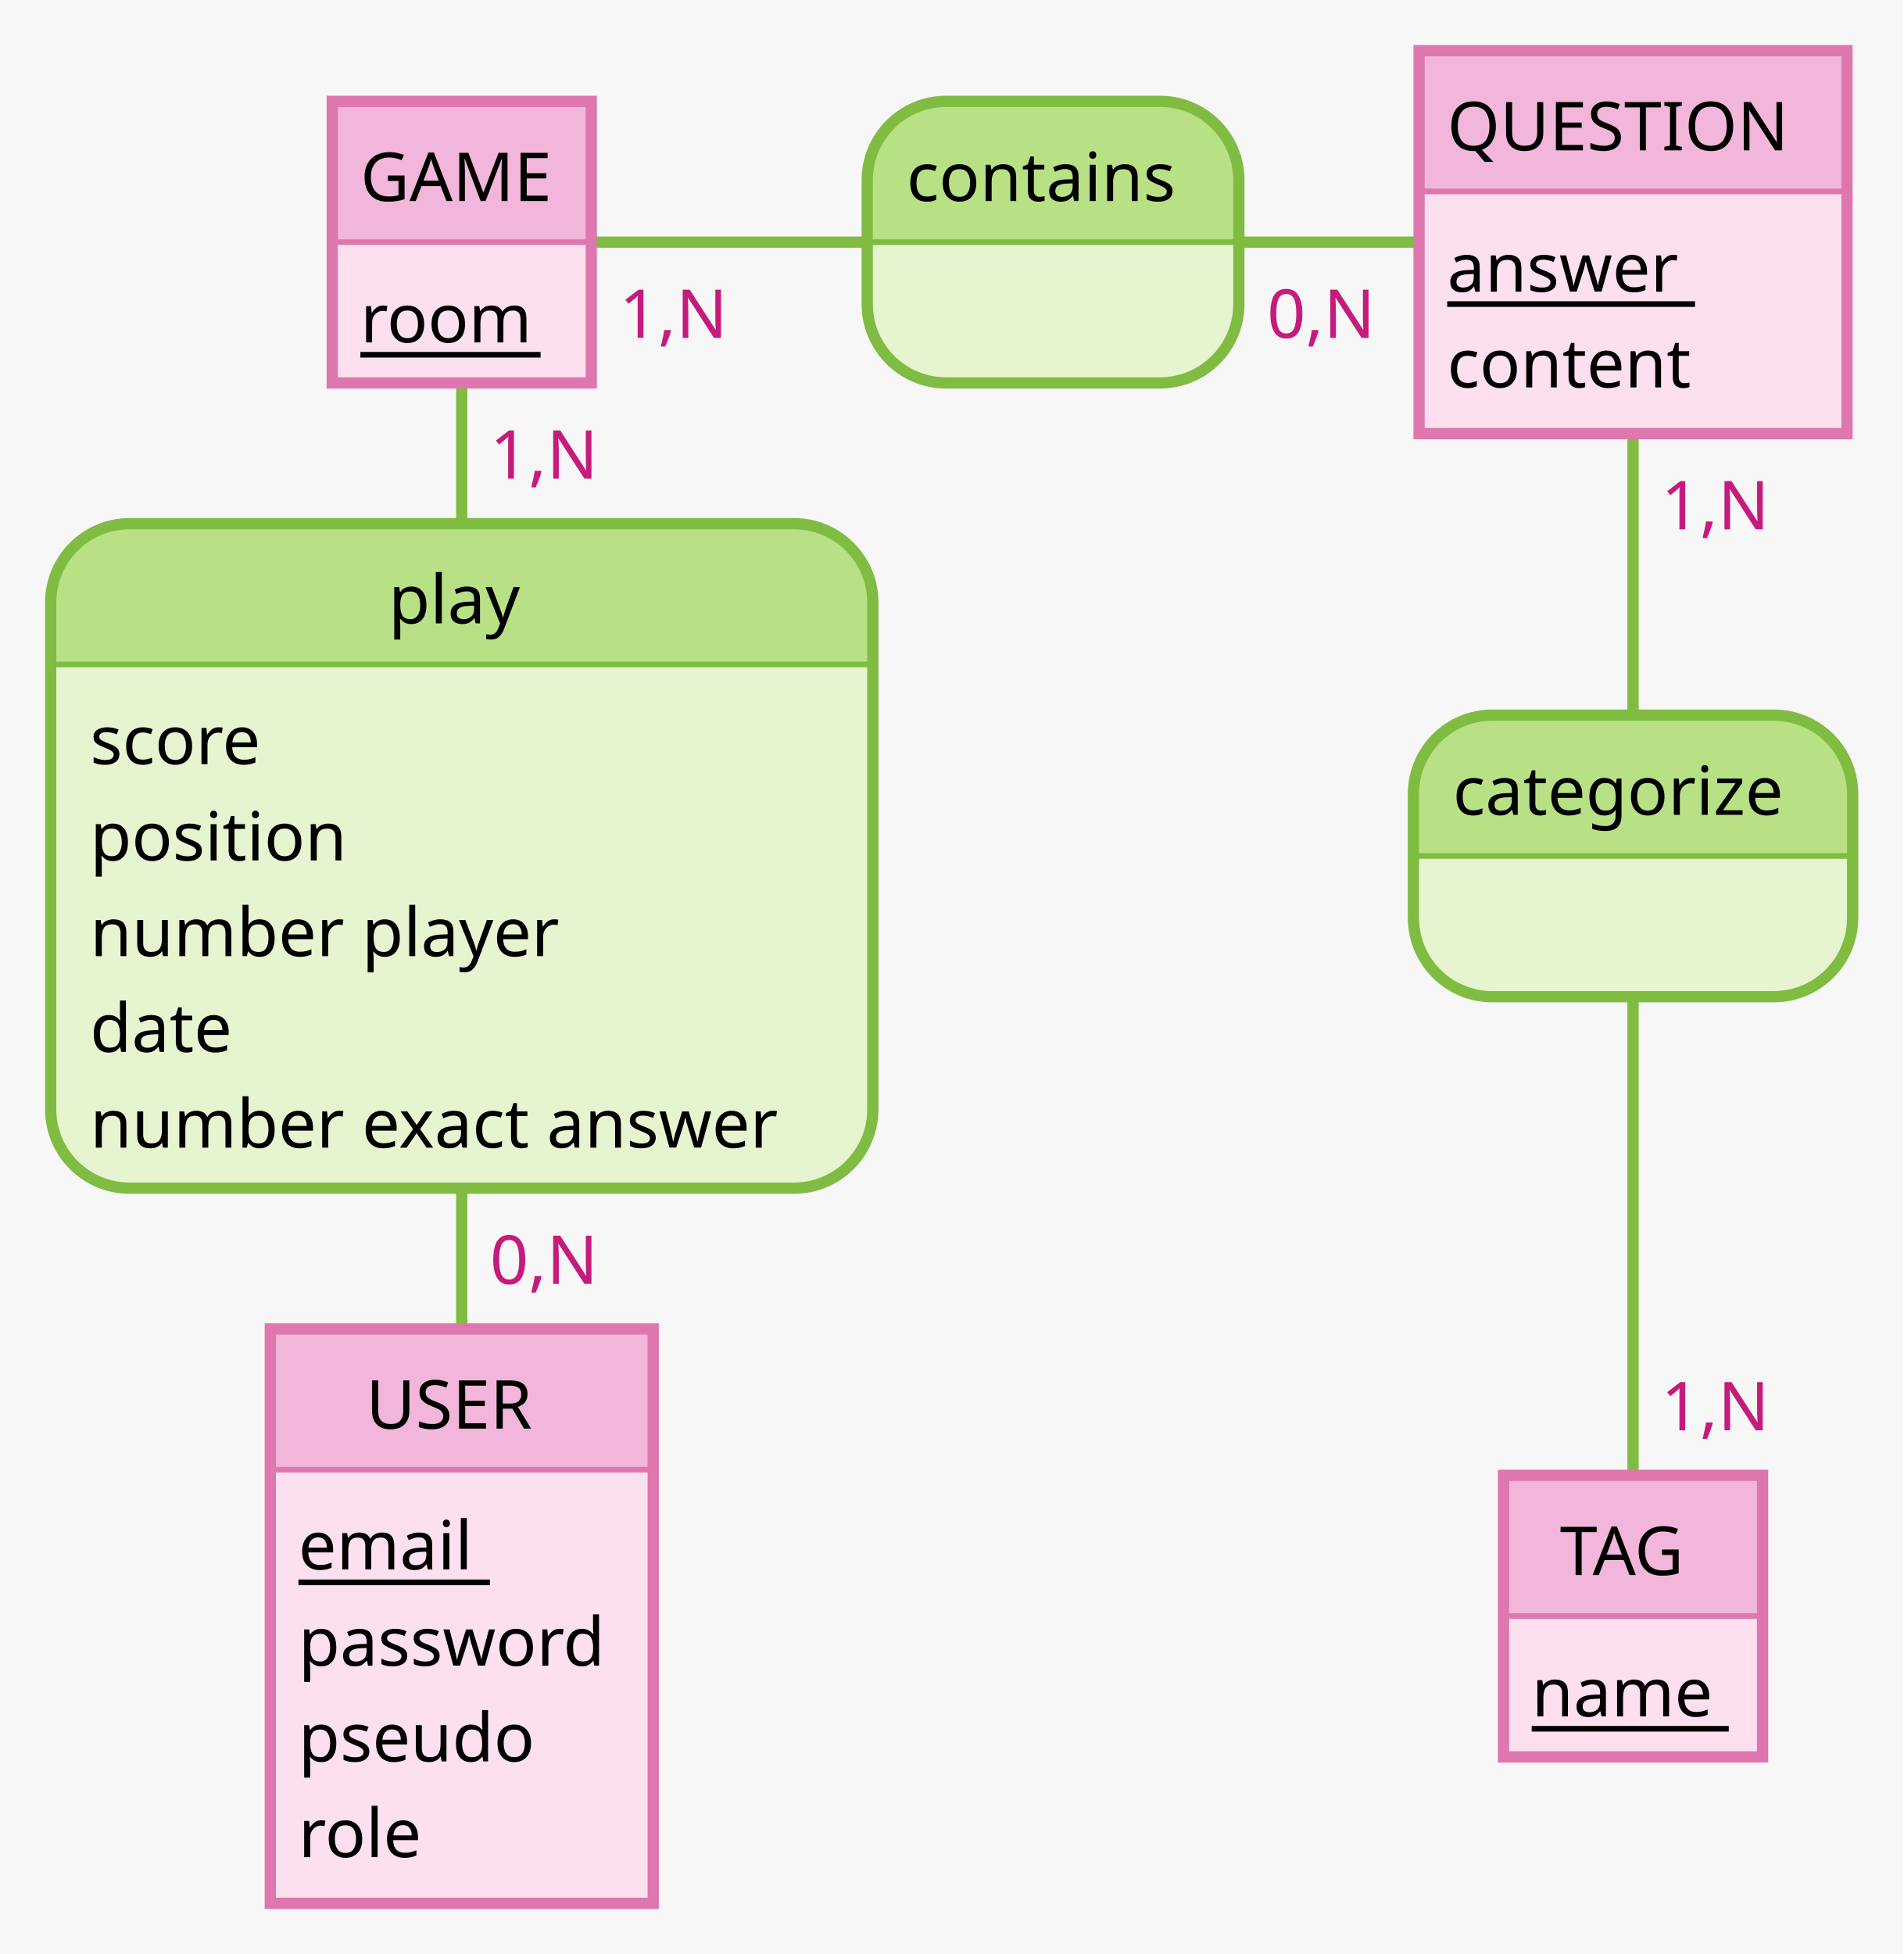
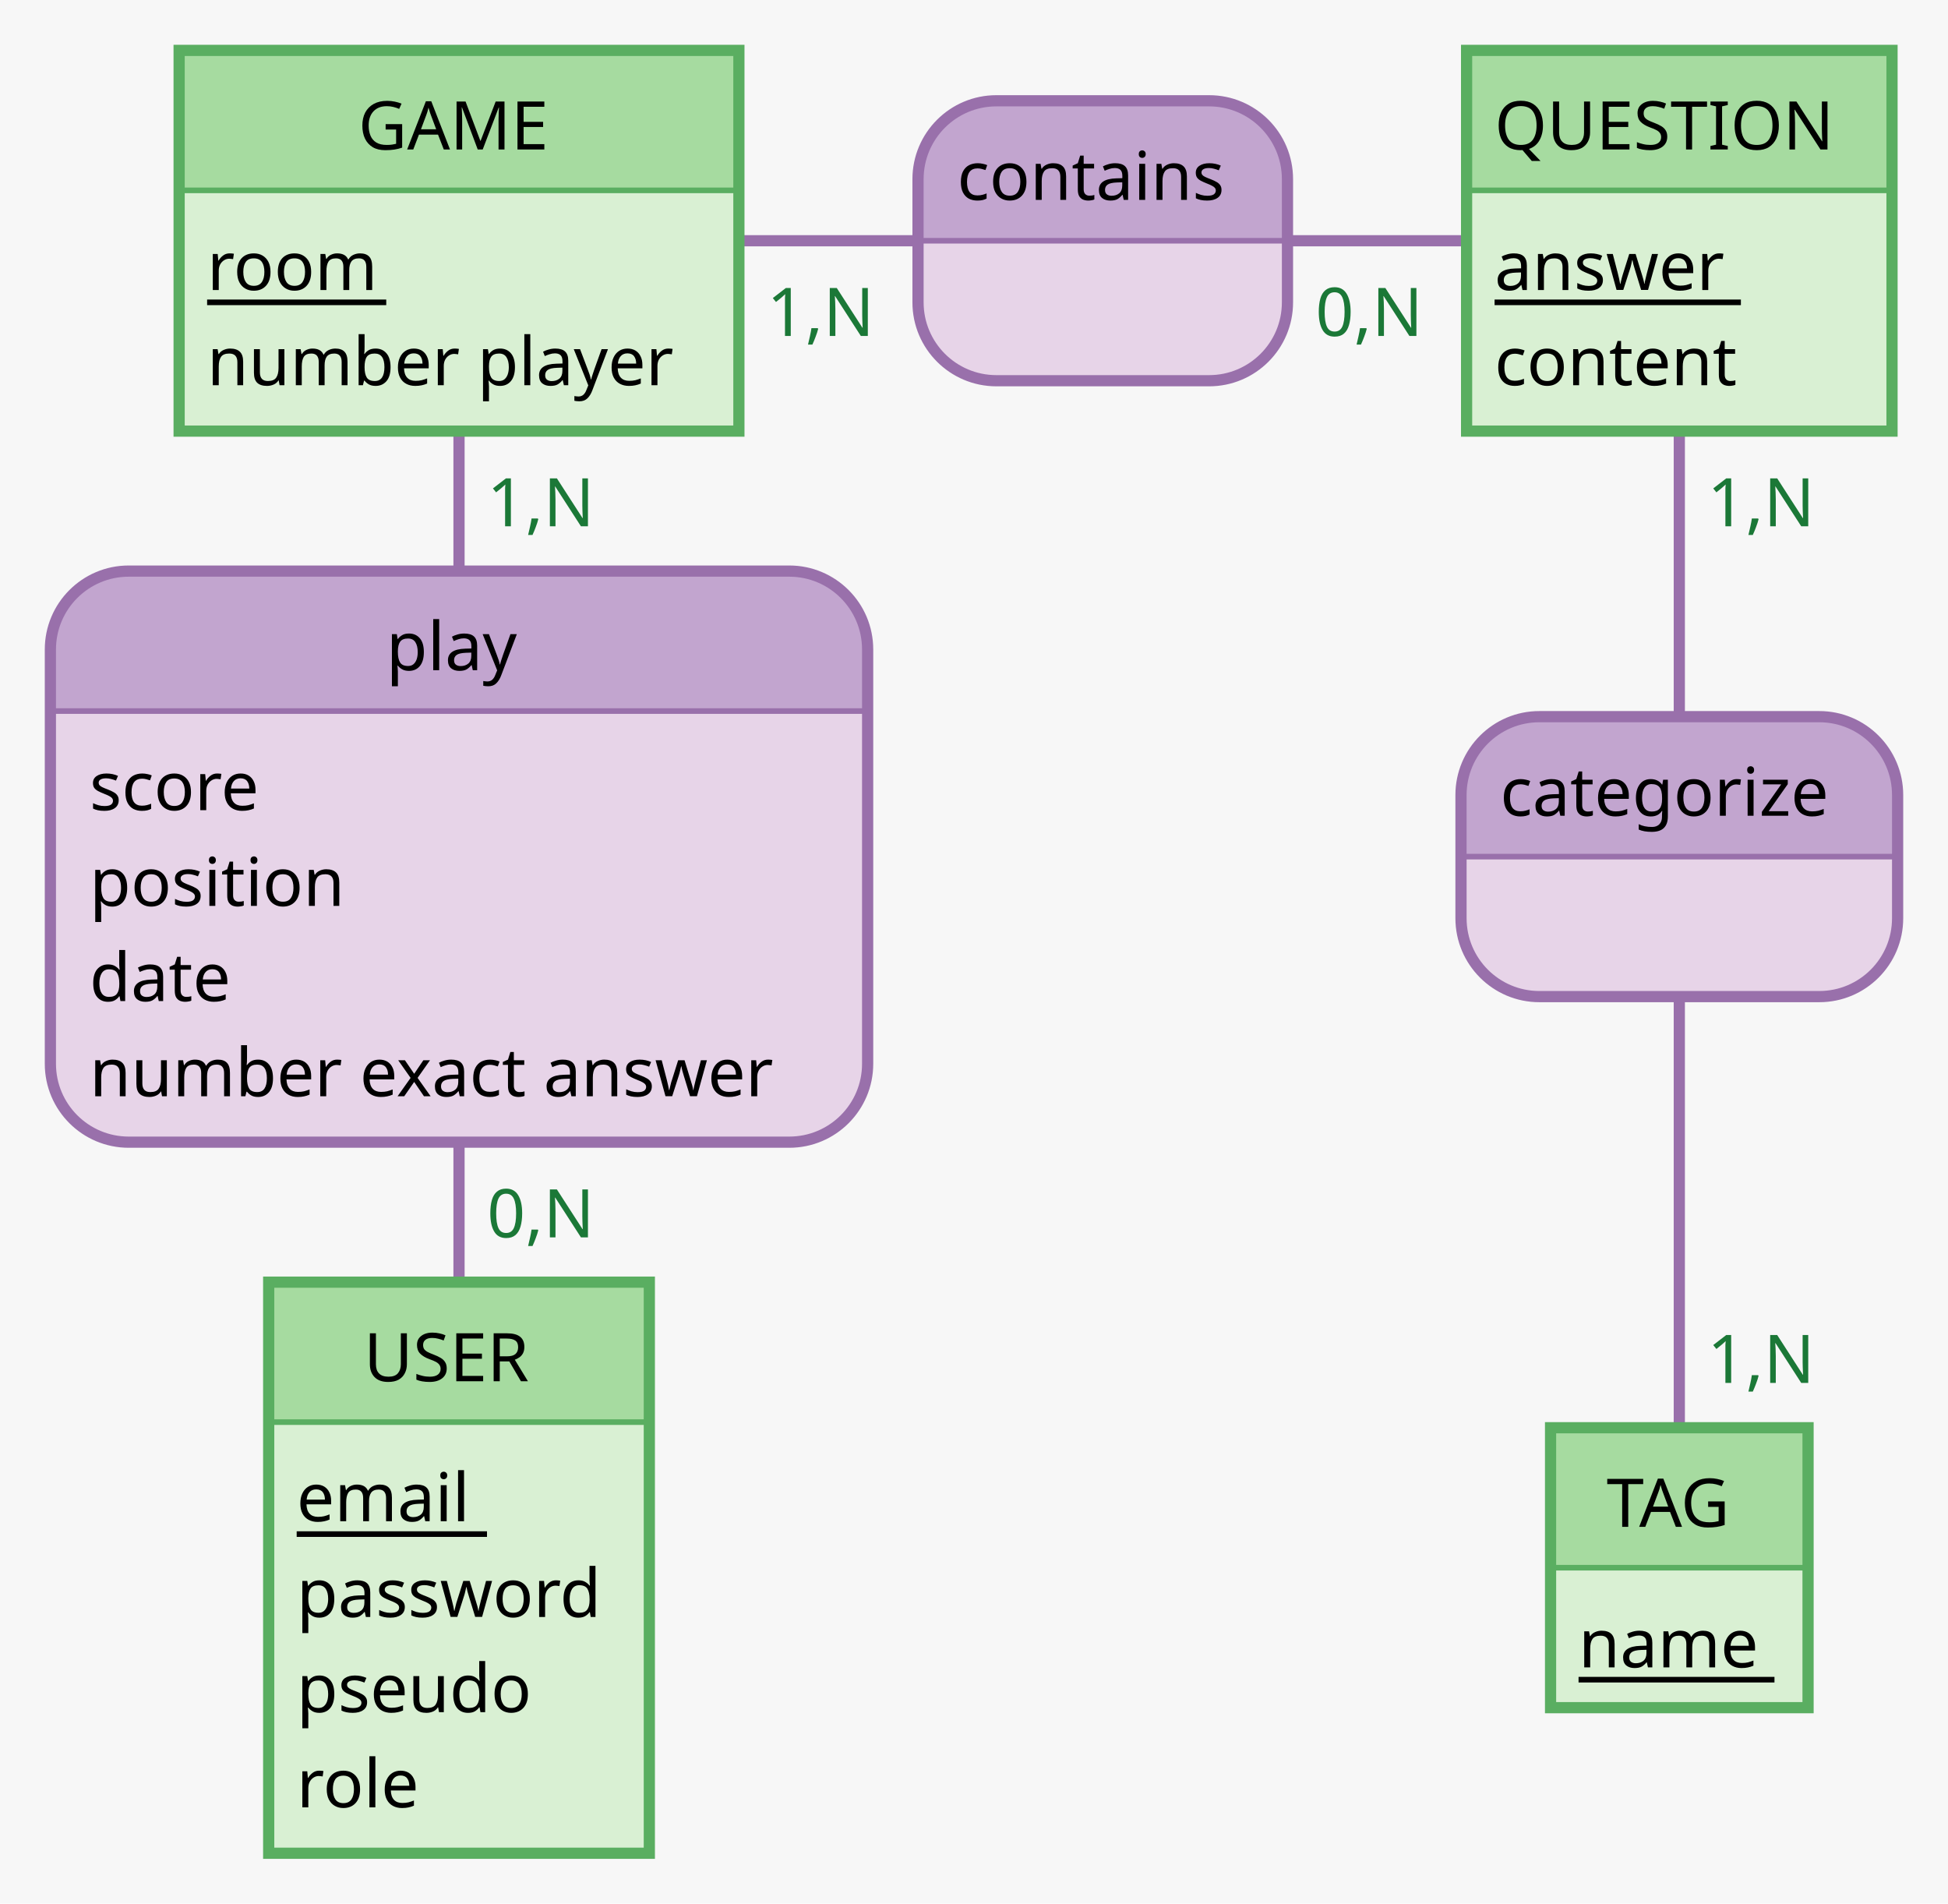
- <svg xmlns="http://www.w3.org/2000/svg" width="338" height="347" view_box="0 0 338 347">\n\n<rect id="frame" x="0" y="0" width="338" height="347" fill="#f7f7f7" stroke="none" stroke-width="0" />
-   <line x1="290" y1="43" x2="290" y2="152" stroke="#7fbc41" stroke-width="2" />
-   <text x="295.0" y="94" fill="#c51b7d" font-family="Verdana" font-size="12">1,N</text>
-   <line x1="290" y1="287" x2="290" y2="152" stroke="#7fbc41" stroke-width="2" />
-   <text x="295.0" y="254" fill="#c51b7d" font-family="Verdana" font-size="12">1,N</text>
+ <svg xmlns="http://www.w3.org/2000/svg" width="348" height="340" view_box="0 0 348 340">\n\n<rect id="frame" x="0" y="0" width="348" height="340" fill="#f7f7f7" stroke="none" stroke-width="0" />
+   <line x1="300" y1="43" x2="300" y2="153" stroke="#9970ab" stroke-width="2" />
+   <text x="305.0" y="94" fill="#1b7837" font-family="Verdana" font-size="12">1,N</text>
+   <line x1="300" y1="280" x2="300" y2="153" stroke="#9970ab" stroke-width="2" />
+   <text x="305.0" y="247" fill="#1b7837" font-family="Verdana" font-size="12">1,N</text>
  <g id="association-categorize">
-     <path d="M 315 127 a 14 14 90 0 1 14 14 V 152 h -78 V 141 a 14 14 90 0 1 14 -14" fill="#b8e186" stroke="#b8e186" stroke-width="0" />
-     <path d="M 329 152.0 v 11 a 14 14 90 0 1 -14 14 H 265 a 14 14 90 0 1 -14 -14 V 152.0 H 78" fill="#e6f5d0" stroke="#e6f5d0" stroke-width="0" />
-     <rect x="251" y="127" width="78" height="50" fill="none" rx="14" stroke="#7fbc41" stroke-width="2" />
-     <line x1="251" y1="152" x2="329" y2="152" stroke="#7fbc41" stroke-width="1" />
-     <text x="258" y="144.7" fill="#000000" font-family="Verdana" font-size="12">categorize</text>
+     <path d="M 325 128 a 14 14 90 0 1 14 14 V 153 h -78 V 142 a 14 14 90 0 1 14 -14" fill="#c2a5cf" stroke="#c2a5cf" stroke-width="0" />
+     <path d="M 339 153.0 v 11 a 14 14 90 0 1 -14 14 H 275 a 14 14 90 0 1 -14 -14 V 153.0 H 78" fill="#e7d4e8" stroke="#e7d4e8" stroke-width="0" />
+     <rect x="261" y="128" width="78" height="50" fill="none" rx="14" stroke="#9970ab" stroke-width="2" />
+     <line x1="261" y1="153" x2="339" y2="153" stroke="#9970ab" stroke-width="1" />
+     <text x="268" y="145.7" fill="#000000" font-family="Verdana" font-size="12">categorize</text>
  </g>
-   <line x1="82" y1="43" x2="82" y2="152" stroke="#7fbc41" stroke-width="2" />
-   <text x="87.0" y="85" fill="#c51b7d" font-family="Verdana" font-size="12">1,N</text>
-   <line x1="82" y1="287" x2="82" y2="152" stroke="#7fbc41" stroke-width="2" />
-   <text x="87.0" y="228" fill="#c51b7d" font-family="Verdana" font-size="12">0,N</text>
+   <line x1="82" y1="43" x2="82" y2="153" stroke="#9970ab" stroke-width="2" />
+   <text x="87.0" y="94" fill="#1b7837" font-family="Verdana" font-size="12">1,N</text>
+   <line x1="82" y1="280" x2="82" y2="153" stroke="#9970ab" stroke-width="2" />
+   <text x="87.0" y="221" fill="#1b7837" font-family="Verdana" font-size="12">0,N</text>
  <g id="association-play">
-     <path d="M 141 93 a 14 14 90 0 1 14 14 V 118 h -146 V 107 a 14 14 90 0 1 14 -14" fill="#b8e186" stroke="#b8e186" stroke-width="0" />
-     <path d="M 155 118.0 v 79 a 14 14 90 0 1 -14 14 H 23 a 14 14 90 0 1 -14 -14 V 118.0 H 146" fill="#e6f5d0" stroke="#e6f5d0" stroke-width="0" />
-     <rect x="9" y="93" width="146" height="118" fill="none" rx="14" stroke="#7fbc41" stroke-width="2" />
-     <line x1="9" y1="118" x2="155" y2="118" stroke="#7fbc41" stroke-width="1" />
-     <text x="69" y="110.7" fill="#000000" font-family="Verdana" font-size="12">play</text>
-     <text x="16" y="135.7" fill="#000000" font-family="Verdana" font-size="12">score</text>
-     <text x="16" y="152.8" fill="#000000" font-family="Verdana" font-size="12">position</text>
-     <text x="16" y="169.8" fill="#000000" font-family="Verdana" font-size="12">number player</text>
-     <text x="16" y="186.8" fill="#000000" font-family="Verdana" font-size="12">date</text>
-     <text x="16" y="203.8" fill="#000000" font-family="Verdana" font-size="12">number exact answer</text>
+     <path d="M 141 102 a 14 14 90 0 1 14 14 V 127 h -146 V 116 a 14 14 90 0 1 14 -14" fill="#c2a5cf" stroke="#c2a5cf" stroke-width="0" />
+     <path d="M 155 127.0 v 63 a 14 14 90 0 1 -14 14 H 23 a 14 14 90 0 1 -14 -14 V 127.0 H 146" fill="#e7d4e8" stroke="#e7d4e8" stroke-width="0" />
+     <rect x="9" y="102" width="146" height="102" fill="none" rx="14" stroke="#9970ab" stroke-width="2" />
+     <line x1="9" y1="127" x2="155" y2="127" stroke="#9970ab" stroke-width="1" />
+     <text x="69" y="119.7" fill="#000000" font-family="Verdana" font-size="12">play</text>
+     <text x="16" y="144.7" fill="#000000" font-family="Verdana" font-size="12">score</text>
+     <text x="16" y="161.8" fill="#000000" font-family="Verdana" font-size="12">position</text>
+     <text x="16" y="178.8" fill="#000000" font-family="Verdana" font-size="12">date</text>
+     <text x="16" y="195.8" fill="#000000" font-family="Verdana" font-size="12">number exact answer</text>
  </g>
-   <line x1="82" y1="43" x2="187" y2="43" stroke="#7fbc41" stroke-width="2" />
-   <text x="110" y="60.0" fill="#c51b7d" font-family="Verdana" font-size="12">1,N</text>
-   <line x1="290" y1="43" x2="187" y2="43" stroke="#7fbc41" stroke-width="2" />
-   <text x="225" y="60.0" fill="#c51b7d" font-family="Verdana" font-size="12">0,N</text>
+   <line x1="82" y1="43" x2="197" y2="43" stroke="#9970ab" stroke-width="2" />
+   <text x="137" y="60.0" fill="#1b7837" font-family="Verdana" font-size="12">1,N</text>
+   <line x1="300" y1="43" x2="197" y2="43" stroke="#9970ab" stroke-width="2" />
+   <text x="235" y="60.0" fill="#1b7837" font-family="Verdana" font-size="12">0,N</text>
  <g id="association-contains">
-     <path d="M 206 18 a 14 14 90 0 1 14 14 V 43 h -66 V 32 a 14 14 90 0 1 14 -14" fill="#b8e186" stroke="#b8e186" stroke-width="0" />
-     <path d="M 220 43.0 v 11 a 14 14 90 0 1 -14 14 H 168 a 14 14 90 0 1 -14 -14 V 43.0 H 66" fill="#e6f5d0" stroke="#e6f5d0" stroke-width="0" />
-     <rect x="154" y="18" width="66" height="50" fill="none" rx="14" stroke="#7fbc41" stroke-width="2" />
-     <line x1="154" y1="43" x2="220" y2="43" stroke="#7fbc41" stroke-width="1" />
-     <text x="161" y="35.7" fill="#000000" font-family="Verdana" font-size="12">contains</text>
+     <path d="M 216 18 a 14 14 90 0 1 14 14 V 43 h -66 V 32 a 14 14 90 0 1 14 -14" fill="#c2a5cf" stroke="#c2a5cf" stroke-width="0" />
+     <path d="M 230 43.0 v 11 a 14 14 90 0 1 -14 14 H 178 a 14 14 90 0 1 -14 -14 V 43.0 H 66" fill="#e7d4e8" stroke="#e7d4e8" stroke-width="0" />
+     <rect x="164" y="18" width="66" height="50" fill="none" rx="14" stroke="#9970ab" stroke-width="2" />
+     <line x1="164" y1="43" x2="230" y2="43" stroke="#9970ab" stroke-width="1" />
+     <text x="171" y="35.7" fill="#000000" font-family="Verdana" font-size="12">contains</text>
  </g>
  <g id="entity-GAME">
    <g id="frame-GAME">
-       <rect x="59" y="18" width="46" height="25" fill="#f1b6da" stroke="#f1b6da" stroke-width="0" />
-       <rect x="59" y="43.0" width="46" height="25" fill="#fde0ef" stroke="#fde0ef" stroke-width="0" />
-       <rect x="59" y="18" width="46" height="50" fill="none" stroke="#de77ae" stroke-width="2" />
-       <line x1="59" y1="43" x2="105" y2="43" stroke="#de77ae" stroke-width="1" />
+       <rect x="32" y="9" width="100" height="25" fill="#a6dba0" stroke="#a6dba0" stroke-width="0" />
+       <rect x="32" y="34.0" width="100" height="43" fill="#d9f0d3" stroke="#d9f0d3" stroke-width="0" />
+       <rect x="32" y="9" width="100" height="68" fill="none" stroke="#5aae61" stroke-width="2" />
+       <line x1="32" y1="34" x2="132" y2="34" stroke="#5aae61" stroke-width="1" />
    </g>
-     <text x="64" y="35.7" fill="#000000" font-family="Verdana" font-size="12">GAME</text>
-     <text x="64" y="60.8" fill="#000000" font-family="Verdana" font-size="12">room</text>
-     <line x1="64" y1="63" x2="96" y2="63" stroke="#000000" stroke-width="1" />
+     <text x="64" y="26.7" fill="#000000" font-family="Verdana" font-size="12">GAME</text>
+     <text x="37" y="51.8" fill="#000000" font-family="Verdana" font-size="12">room</text>
+     <line x1="37" y1="54" x2="69" y2="54" stroke="#000000" stroke-width="1" />
+     <text x="37" y="68.8" fill="#000000" font-family="Verdana" font-size="12">number player</text>
  </g>
  <g id="entity-TAG">
    <g id="frame-TAG">
-       <rect x="267" y="262" width="46" height="25" fill="#f1b6da" stroke="#f1b6da" stroke-width="0" />
-       <rect x="267" y="287.0" width="46" height="25" fill="#fde0ef" stroke="#fde0ef" stroke-width="0" />
-       <rect x="267" y="262" width="46" height="50" fill="none" stroke="#de77ae" stroke-width="2" />
-       <line x1="267" y1="287" x2="313" y2="287" stroke="#de77ae" stroke-width="1" />
+       <rect x="277" y="255" width="46" height="25" fill="#a6dba0" stroke="#a6dba0" stroke-width="0" />
+       <rect x="277" y="280.0" width="46" height="25" fill="#d9f0d3" stroke="#d9f0d3" stroke-width="0" />
+       <rect x="277" y="255" width="46" height="50" fill="none" stroke="#5aae61" stroke-width="2" />
+       <line x1="277" y1="280" x2="323" y2="280" stroke="#5aae61" stroke-width="1" />
    </g>
-     <text x="277" y="279.7" fill="#000000" font-family="Verdana" font-size="12">TAG</text>
-     <text x="272" y="304.8" fill="#000000" font-family="Verdana" font-size="12">name</text>
-     <line x1="272" y1="307" x2="307" y2="307" stroke="#000000" stroke-width="1" />
+     <text x="287" y="272.7" fill="#000000" font-family="Verdana" font-size="12">TAG</text>
+     <text x="282" y="297.8" fill="#000000" font-family="Verdana" font-size="12">name</text>
+     <line x1="282" y1="300" x2="317" y2="300" stroke="#000000" stroke-width="1" />
  </g>
  <g id="entity-QUESTION">
    <g id="frame-QUESTION">
-       <rect x="252" y="9" width="76" height="25" fill="#f1b6da" stroke="#f1b6da" stroke-width="0" />
-       <rect x="252" y="34.0" width="76" height="43" fill="#fde0ef" stroke="#fde0ef" stroke-width="0" />
-       <rect x="252" y="9" width="76" height="68" fill="none" stroke="#de77ae" stroke-width="2" />
-       <line x1="252" y1="34" x2="328" y2="34" stroke="#de77ae" stroke-width="1" />
+       <rect x="262" y="9" width="76" height="25" fill="#a6dba0" stroke="#a6dba0" stroke-width="0" />
+       <rect x="262" y="34.0" width="76" height="43" fill="#d9f0d3" stroke="#d9f0d3" stroke-width="0" />
+       <rect x="262" y="9" width="76" height="68" fill="none" stroke="#5aae61" stroke-width="2" />
+       <line x1="262" y1="34" x2="338" y2="34" stroke="#5aae61" stroke-width="1" />
    </g>
-     <text x="257" y="26.7" fill="#000000" font-family="Verdana" font-size="12">QUESTION</text>
-     <text x="257" y="51.8" fill="#000000" font-family="Verdana" font-size="12">answer</text>
-     <line x1="257" y1="54" x2="301" y2="54" stroke="#000000" stroke-width="1" />
-     <text x="257" y="68.8" fill="#000000" font-family="Verdana" font-size="12">content</text>
+     <text x="267" y="26.7" fill="#000000" font-family="Verdana" font-size="12">QUESTION</text>
+     <text x="267" y="51.8" fill="#000000" font-family="Verdana" font-size="12">answer</text>
+     <line x1="267" y1="54" x2="311" y2="54" stroke="#000000" stroke-width="1" />
+     <text x="267" y="68.8" fill="#000000" font-family="Verdana" font-size="12">content</text>
  </g>
  <g id="entity-USER">
    <g id="frame-USER">
-       <rect x="48" y="236" width="68" height="25" fill="#f1b6da" stroke="#f1b6da" stroke-width="0" />
-       <rect x="48" y="261.0" width="68" height="77" fill="#fde0ef" stroke="#fde0ef" stroke-width="0" />
-       <rect x="48" y="236" width="68" height="102" fill="none" stroke="#de77ae" stroke-width="2" />
-       <line x1="48" y1="261" x2="116" y2="261" stroke="#de77ae" stroke-width="1" />
+       <rect x="48" y="229" width="68" height="25" fill="#a6dba0" stroke="#a6dba0" stroke-width="0" />
+       <rect x="48" y="254.0" width="68" height="77" fill="#d9f0d3" stroke="#d9f0d3" stroke-width="0" />
+       <rect x="48" y="229" width="68" height="102" fill="none" stroke="#5aae61" stroke-width="2" />
+       <line x1="48" y1="254" x2="116" y2="254" stroke="#5aae61" stroke-width="1" />
    </g>
-     <text x="65" y="253.7" fill="#000000" font-family="Verdana" font-size="12">USER</text>
-     <text x="53" y="278.7" fill="#000000" font-family="Verdana" font-size="12">email</text>
-     <line x1="53" y1="281" x2="87" y2="281" stroke="#000000" stroke-width="1" />
-     <text x="53" y="295.8" fill="#000000" font-family="Verdana" font-size="12">password</text>
-     <text x="53" y="312.8" fill="#000000" font-family="Verdana" font-size="12">pseudo</text>
-     <text x="53" y="329.8" fill="#000000" font-family="Verdana" font-size="12">role</text>
+     <text x="65" y="246.7" fill="#000000" font-family="Verdana" font-size="12">USER</text>
+     <text x="53" y="271.7" fill="#000000" font-family="Verdana" font-size="12">email</text>
+     <line x1="53" y1="274" x2="87" y2="274" stroke="#000000" stroke-width="1" />
+     <text x="53" y="288.8" fill="#000000" font-family="Verdana" font-size="12">password</text>
+     <text x="53" y="305.8" fill="#000000" font-family="Verdana" font-size="12">pseudo</text>
+     <text x="53" y="322.8" fill="#000000" font-family="Verdana" font-size="12">role</text>
  </g>
</svg>
